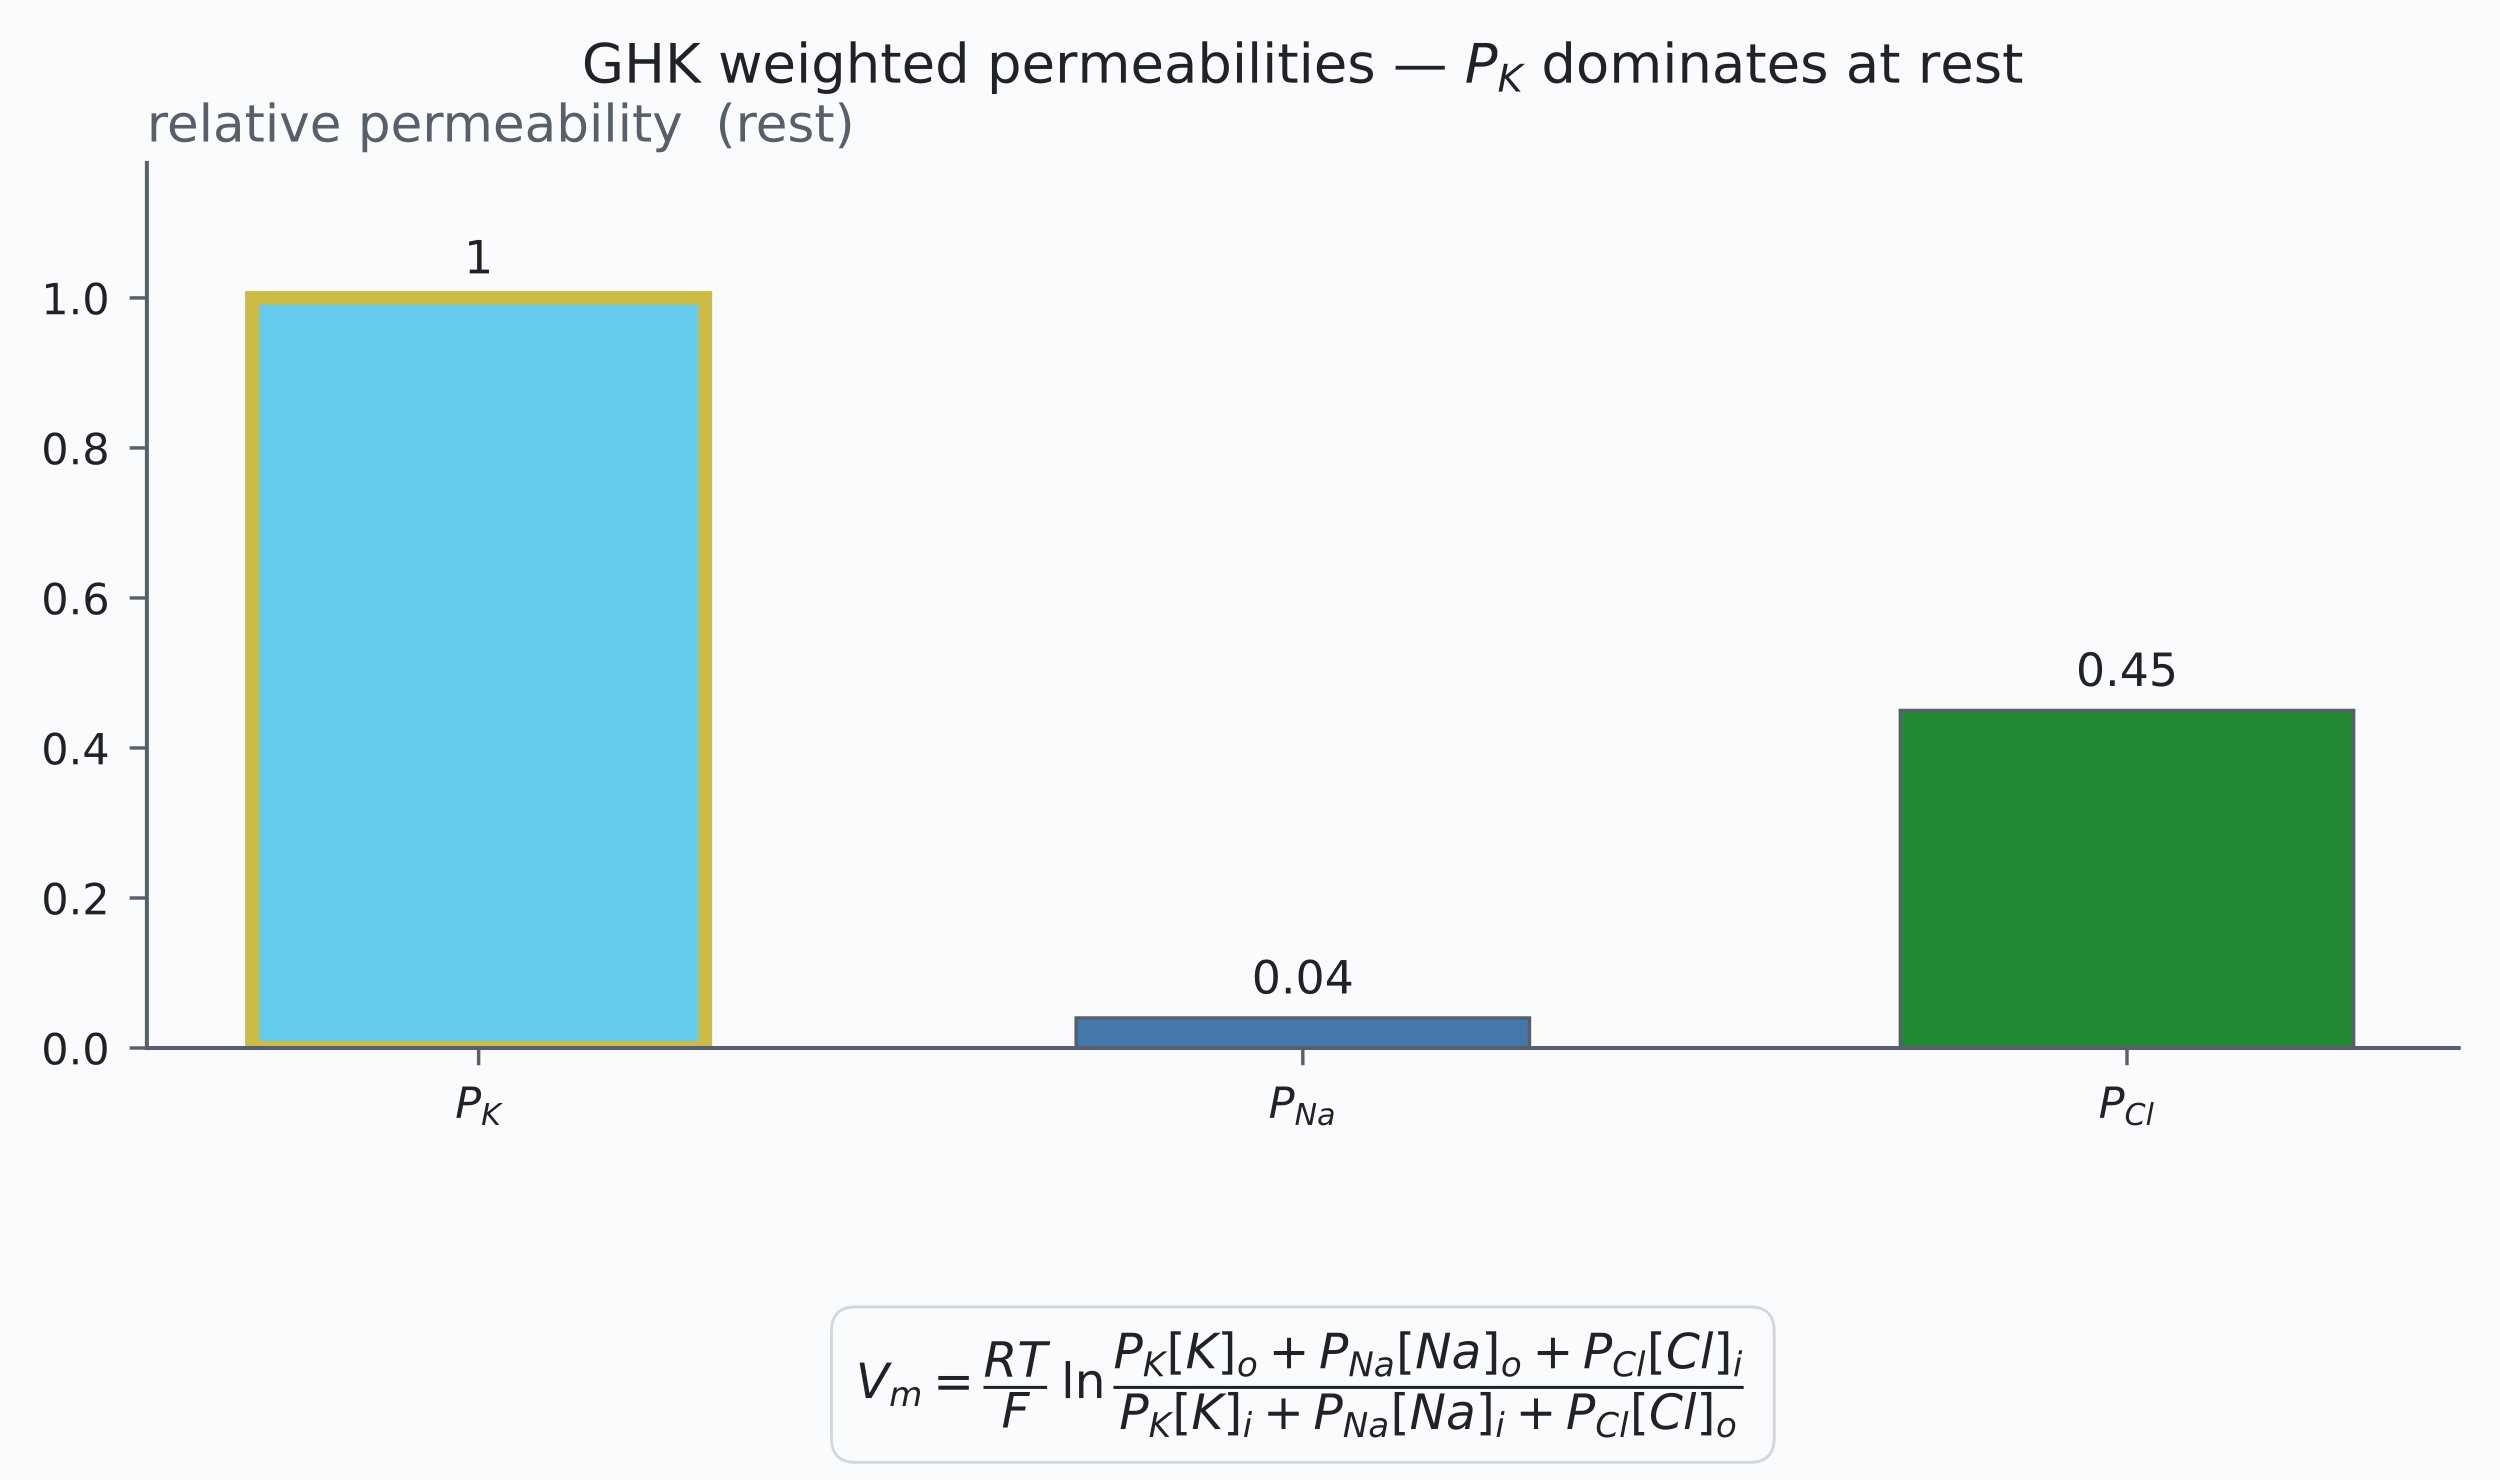
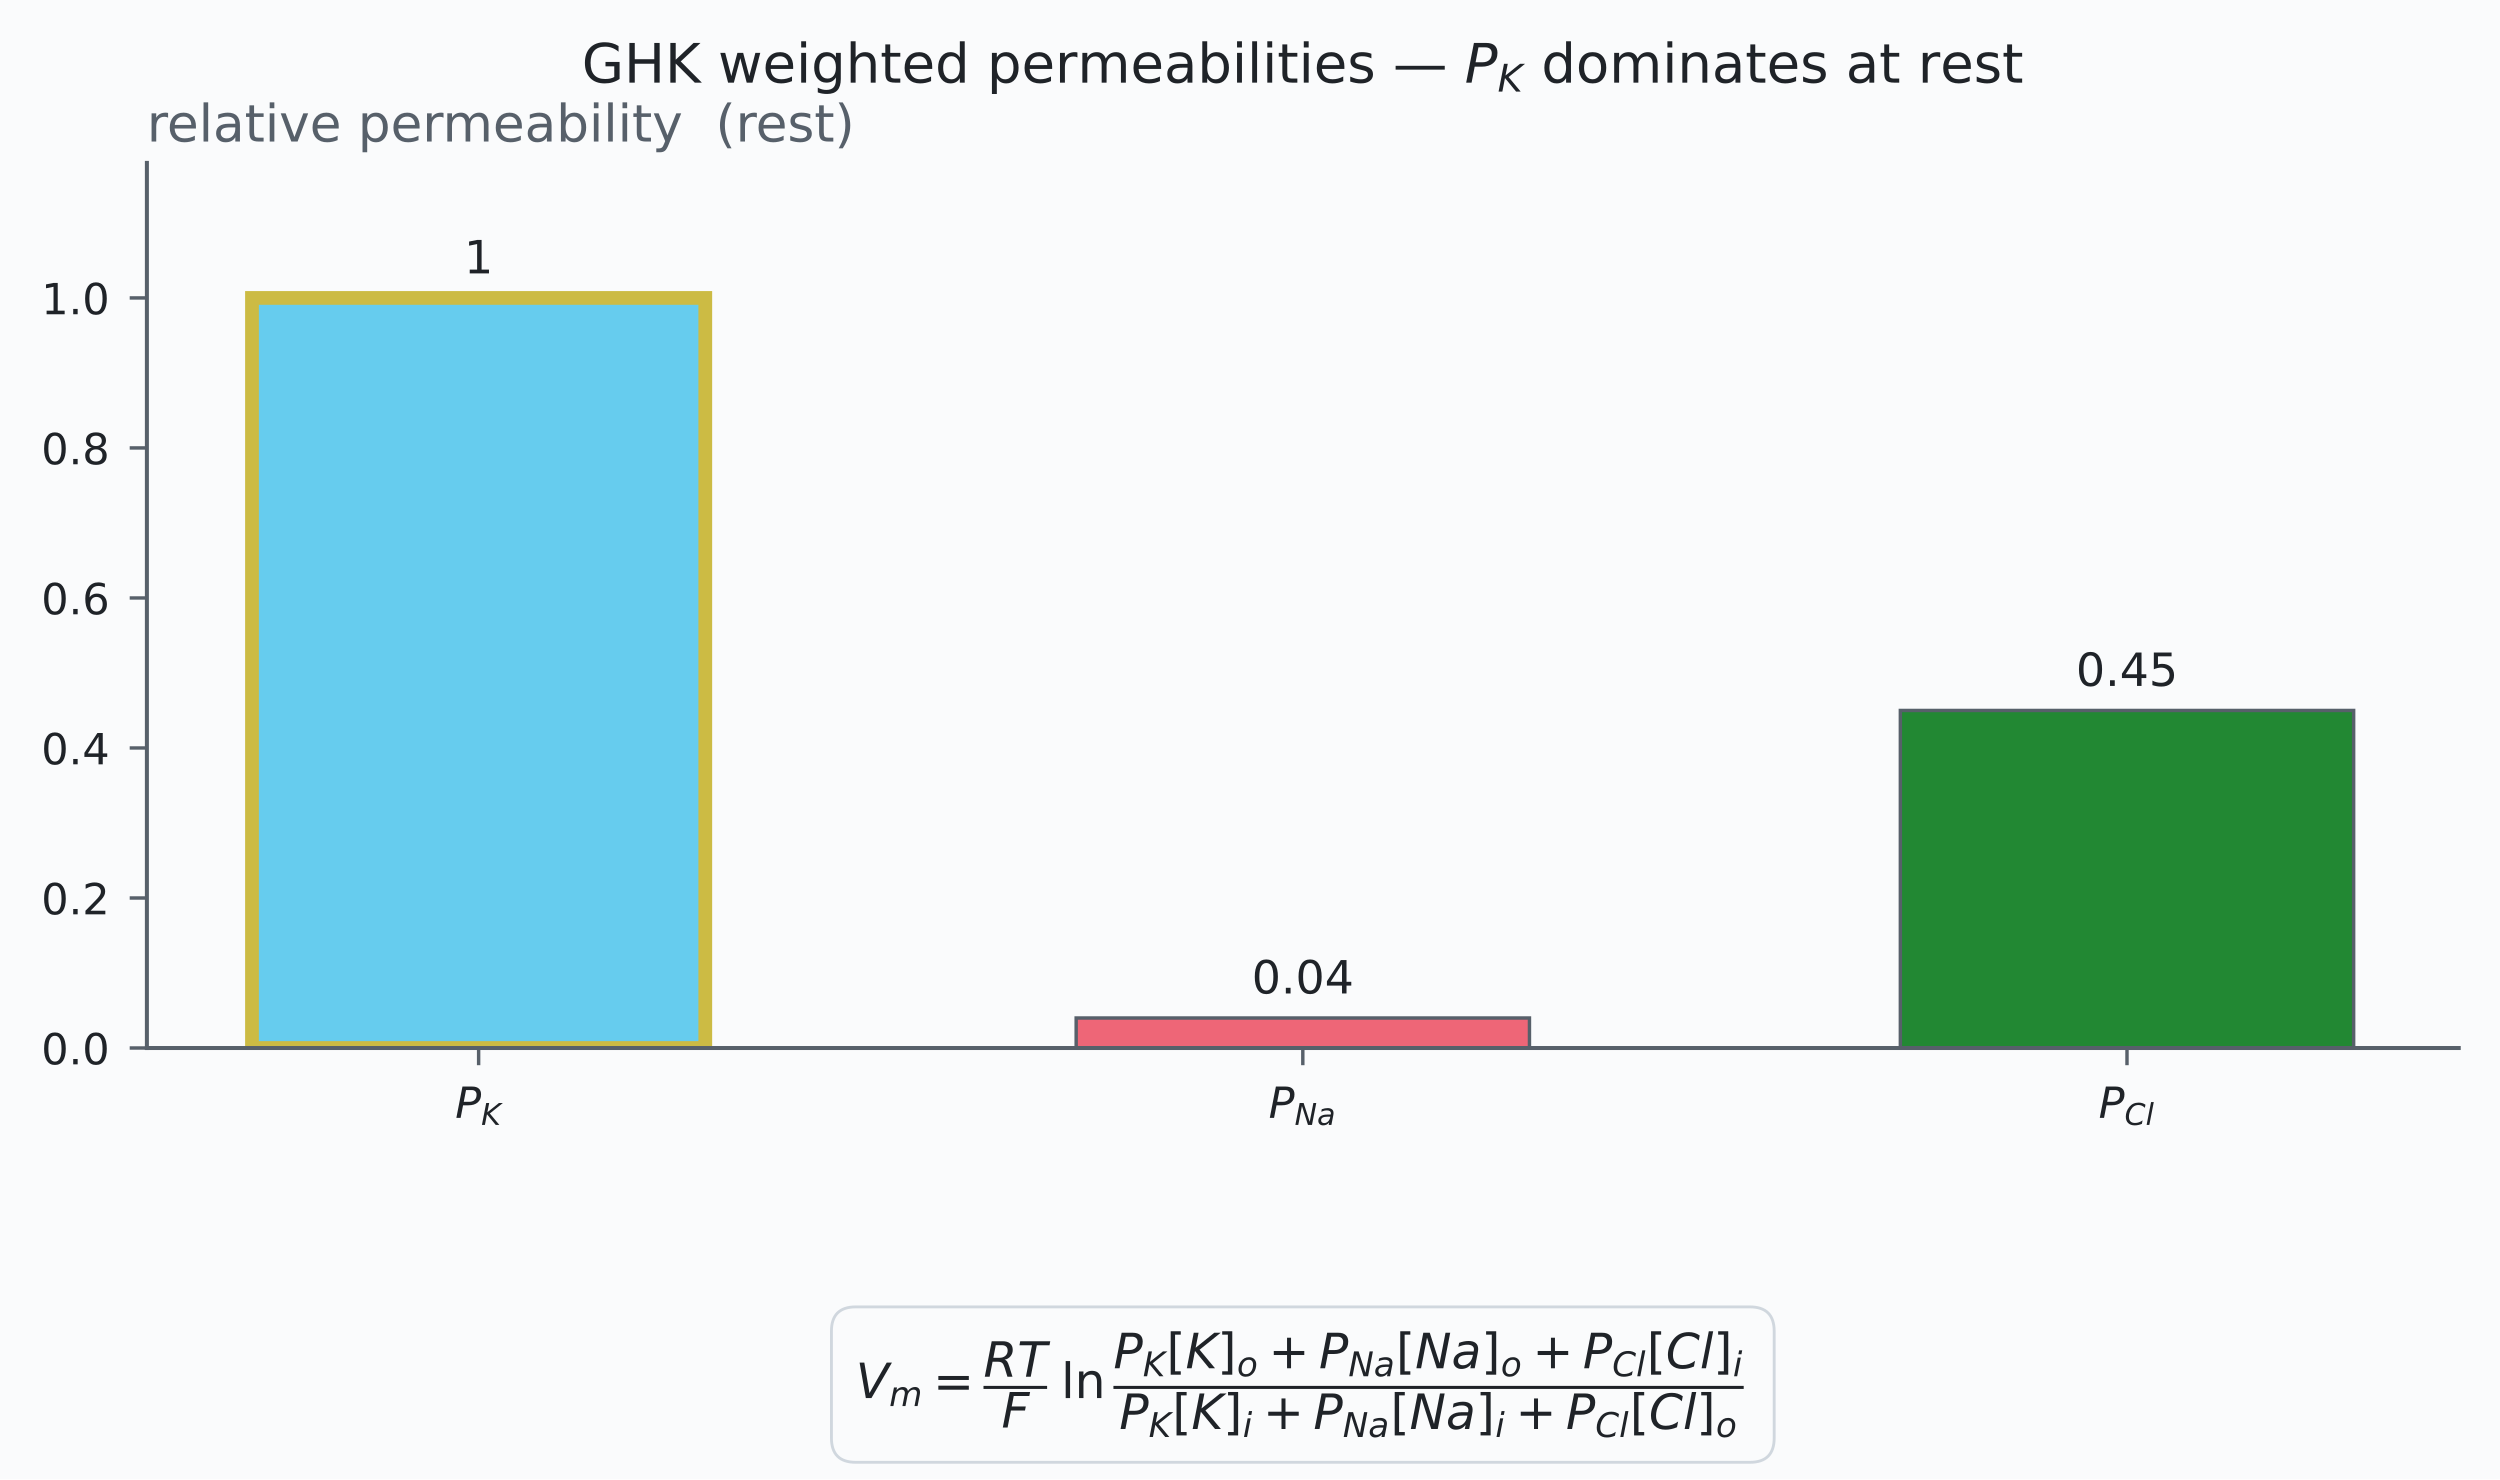
<svg xmlns="http://www.w3.org/2000/svg" xmlns:xlink="http://www.w3.org/1999/xlink" width="436.157pt" height="258.069pt" viewBox="0 0 436.157 258.069" version="1.1">
  <defs>
    <style type="text/css">*{stroke-linejoin: round; stroke-linecap: butt}</style>
  </defs>
  <g id="figure_1">
    <g id="patch_1">
      <path d="M 0 258.069  L 436.157 258.069  L 436.157 -0  L 0 -0  z " style="fill: #fafbfc" />
    </g>
    <g id="axes_1">
      <g id="patch_2">
        <path d="M 25.627 182.84  L 428.957 182.84  L 428.957 28.42  L 25.627 28.42  z " style="fill: #fafbfc" />
      </g>
      <g id="patch_3">
        <path d="M 43.961 182.84  L 123.045 182.84  L 123.045 51.976  L 43.961 51.976  z " clip-path="url(#p612a7dcbdd)" style="fill: #66ccee; stroke: #ccbb44; stroke-width: 2.4; stroke-linejoin: miter" />
      </g>
      <g id="patch_4">
-         <path d="M 187.75 182.84  L 266.835 182.84  L 266.835 177.605  L 187.75 177.605  z " clip-path="url(#p612a7dcbdd)" style="fill: #4477aa; stroke: #57606a; stroke-width: 0.6; stroke-linejoin: miter" />
+         <path d="M 187.75 182.84  L 266.835 182.84  L 266.835 177.605  L 187.75 177.605  z " clip-path="url(#p612a7dcbdd)" style="fill: #ee6677; stroke: #57606a; stroke-width: 0.6; stroke-linejoin: miter" />
      </g>
      <g id="patch_5">
        <path d="M 331.54 182.84  L 410.624 182.84  L 410.624 123.951  L 331.54 123.951  z " clip-path="url(#p612a7dcbdd)" style="fill: #228833; stroke: #57606a; stroke-width: 0.6; stroke-linejoin: miter" />
      </g>
      <g id="matplotlib.axis_1">
        <g id="xtick_1">
          <g id="line2d_1">
            <defs>
              <path id="m9a74932a47" d="M 0 0  L 0 3  " style="stroke: #57606a; stroke-width: 0.6" />
            </defs>
            <g>
              <use xlink:href="#m9a74932a47" x="83.503" y="182.84" style="fill: #57606a; stroke: #57606a; stroke-width: 0.6" />
            </g>
          </g>
          <g id="text_1">
            <g style="fill: #1f2328" transform="translate(79.41518 195.0388) scale(0.075 -0.075)">
              <defs>
                <path id="DejaVuSans-Oblique-50" d="M 1081 4666  L 2541 4666  Q 3178 4666 3512 4369  Q 3847 4072 3847 3500  Q 3847 2731 3353 2303  Q 2859 1875 1966 1875  L 1172 1875  L 806 0  L 172 0  L 1081 4666  z M 1613 4147  L 1275 2394  L 2069 2394  Q 2606 2394 2893 2669  Q 3181 2944 3181 3456  Q 3181 3784 2986 3965  Q 2791 4147 2438 4147  L 1613 4147  z " transform="scale(0.015625)" />
                <path id="DejaVuSans-Oblique-4b" d="M 1081 4666  L 1716 4666  L 1331 2700  L 3781 4666  L 4622 4666  L 1850 2438  L 3878 0  L 3109 0  L 1247 2272  L 806 0  L 172 0  L 1081 4666  z " transform="scale(0.015625)" />
              </defs>
              <use xlink:href="#DejaVuSans-Oblique-50" transform="translate(0 0.09375)" />
              <use xlink:href="#DejaVuSans-Oblique-4b" transform="translate(60.30273 -16.3125) scale(0.7)" />
            </g>
          </g>
        </g>
        <g id="xtick_2">
          <g id="line2d_2">
            <g>
              <use xlink:href="#m9a74932a47" x="227.292" y="182.84" style="fill: #57606a; stroke: #57606a; stroke-width: 0.6" />
            </g>
          </g>
          <g id="text_2">
            <g style="fill: #1f2328" transform="translate(221.3298 195.0388) scale(0.075 -0.075)">
              <defs>
                <path id="DejaVuSans-Oblique-4e" d="M 1081 4666  L 1931 4666  L 3219 666  L 4000 4666  L 4616 4666  L 3706 0  L 2853 0  L 1569 4025  L 788 0  L 172 0  L 1081 4666  z " transform="scale(0.015625)" />
                <path id="DejaVuSans-Oblique-61" d="M 3438 1997  L 3047 0  L 2472 0  L 2578 531  Q 2325 219 2001 64  Q 1678 -91 1281 -91  Q 834 -91 548 182  Q 263 456 263 884  Q 263 1497 752 1853  Q 1241 2209 2100 2209  L 2900 2209  L 2931 2363  Q 2938 2388 2941 2417  Q 2944 2447 2944 2509  Q 2944 2788 2717 2942  Q 2491 3097 2081 3097  Q 1800 3097 1504 3025  Q 1209 2953 897 2809  L 997 3341  Q 1322 3463 1633 3523  Q 1944 3584 2234 3584  Q 2853 3584 3176 3315  Q 3500 3047 3500 2534  Q 3500 2431 3484 2292  Q 3469 2153 3438 1997  z M 2816 1759  L 2241 1759  Q 1534 1759 1195 1570  Q 856 1381 856 984  Q 856 709 1029 553  Q 1203 397 1509 397  Q 1978 397 2328 733  Q 2678 1069 2791 1631  L 2816 1759  z " transform="scale(0.015625)" />
              </defs>
              <use xlink:href="#DejaVuSans-Oblique-50" transform="translate(0 0.09375)" />
              <use xlink:href="#DejaVuSans-Oblique-4e" transform="translate(60.30273 -16.3125) scale(0.7)" />
              <use xlink:href="#DejaVuSans-Oblique-61" transform="translate(112.666 -16.3125) scale(0.7)" />
            </g>
          </g>
        </g>
        <g id="xtick_3">
          <g id="line2d_3">
            <g>
              <use xlink:href="#m9a74932a47" x="371.082" y="182.84" style="fill: #57606a; stroke: #57606a; stroke-width: 0.6" />
            </g>
          </g>
          <g id="text_3">
            <g style="fill: #1f2328" transform="translate(366.132 195.0388) scale(0.075 -0.075)">
              <defs>
                <path id="DejaVuSans-Oblique-43" d="M 4447 4306  L 4319 3641  Q 4019 3944 3683 4091  Q 3347 4238 2956 4238  Q 2422 4238 2017 3981  Q 1613 3725 1319 3200  Q 1131 2863 1032 2486  Q 934 2109 934 1728  Q 934 1091 1264 756  Q 1594 422 2222 422  Q 2656 422 3056 561  Q 3456 700 3834 978  L 3688 231  Q 3316 72 2936 -9  Q 2556 -91 2175 -91  Q 1278 -91 773 396  Q 269 884 269 1753  Q 269 2309 461 2846  Q 653 3384 1013 3828  Q 1394 4300 1883 4525  Q 2372 4750 3022 4750  Q 3422 4750 3780 4639  Q 4138 4528 4447 4306  z " transform="scale(0.015625)" />
                <path id="DejaVuSans-Oblique-6c" d="M 1172 4863  L 1747 4863  L 800 0  L 225 0  L 1172 4863  z " transform="scale(0.015625)" />
              </defs>
              <use xlink:href="#DejaVuSans-Oblique-50" transform="translate(0 0.09375)" />
              <use xlink:href="#DejaVuSans-Oblique-43" transform="translate(60.30273 -16.3125) scale(0.7)" />
              <use xlink:href="#DejaVuSans-Oblique-6c" transform="translate(109.1797 -16.3125) scale(0.7)" />
            </g>
          </g>
        </g>
      </g>
      <g id="matplotlib.axis_2">
        <g id="ytick_1">
          <g id="line2d_4">
            <defs>
              <path id="m2a6ca5eb86" d="M 0 0  L -3 0  " style="stroke: #57606a; stroke-width: 0.6" />
            </defs>
            <g>
              <use xlink:href="#m2a6ca5eb86" x="25.627" y="182.84" style="fill: #57606a; stroke: #57606a; stroke-width: 0.6" />
            </g>
          </g>
          <g id="text_4">
            <g style="fill: #1f2328" transform="translate(7.2 185.6894) scale(0.075 -0.075)">
              <defs>
                <path id="DejaVuSans-30" d="M 2034 4250  Q 1547 4250 1301 3770  Q 1056 3291 1056 2328  Q 1056 1369 1301 889  Q 1547 409 2034 409  Q 2525 409 2770 889  Q 3016 1369 3016 2328  Q 3016 3291 2770 3770  Q 2525 4250 2034 4250  z M 2034 4750  Q 2819 4750 3233 4129  Q 3647 3509 3647 2328  Q 3647 1150 3233 529  Q 2819 -91 2034 -91  Q 1250 -91 836 529  Q 422 1150 422 2328  Q 422 3509 836 4129  Q 1250 4750 2034 4750  z " transform="scale(0.015625)" />
                <path id="DejaVuSans-2e" d="M 684 794  L 1344 794  L 1344 0  L 684 0  L 684 794  z " transform="scale(0.015625)" />
              </defs>
              <use xlink:href="#DejaVuSans-30" />
              <use xlink:href="#DejaVuSans-2e" transform="translate(63.62305 0)" />
              <use xlink:href="#DejaVuSans-30" transform="translate(95.41016 0)" />
            </g>
          </g>
        </g>
        <g id="ytick_2">
          <g id="line2d_5">
            <g>
              <use xlink:href="#m2a6ca5eb86" x="25.627" y="156.667" style="fill: #57606a; stroke: #57606a; stroke-width: 0.6" />
            </g>
          </g>
          <g id="text_5">
            <g style="fill: #1f2328" transform="translate(7.2 159.5165) scale(0.075 -0.075)">
              <defs>
                <path id="DejaVuSans-32" d="M 1228 531  L 3431 531  L 3431 0  L 469 0  L 469 531  Q 828 903 1448 1529  Q 2069 2156 2228 2338  Q 2531 2678 2651 2914  Q 2772 3150 2772 3378  Q 2772 3750 2511 3984  Q 2250 4219 1831 4219  Q 1534 4219 1204 4116  Q 875 4013 500 3803  L 500 4441  Q 881 4594 1212 4672  Q 1544 4750 1819 4750  Q 2544 4750 2975 4387  Q 3406 4025 3406 3419  Q 3406 3131 3298 2873  Q 3191 2616 2906 2266  Q 2828 2175 2409 1742  Q 1991 1309 1228 531  z " transform="scale(0.015625)" />
              </defs>
              <use xlink:href="#DejaVuSans-30" />
              <use xlink:href="#DejaVuSans-2e" transform="translate(63.62305 0)" />
              <use xlink:href="#DejaVuSans-32" transform="translate(95.41016 0)" />
            </g>
          </g>
        </g>
        <g id="ytick_3">
          <g id="line2d_6">
            <g>
              <use xlink:href="#m2a6ca5eb86" x="25.627" y="130.494" style="fill: #57606a; stroke: #57606a; stroke-width: 0.6" />
            </g>
          </g>
          <g id="text_6">
            <g style="fill: #1f2328" transform="translate(7.2 133.3437) scale(0.075 -0.075)">
              <defs>
                <path id="DejaVuSans-34" d="M 2419 4116  L 825 1625  L 2419 1625  L 2419 4116  z M 2253 4666  L 3047 4666  L 3047 1625  L 3713 1625  L 3713 1100  L 3047 1100  L 3047 0  L 2419 0  L 2419 1100  L 313 1100  L 313 1709  L 2253 4666  z " transform="scale(0.015625)" />
              </defs>
              <use xlink:href="#DejaVuSans-30" />
              <use xlink:href="#DejaVuSans-2e" transform="translate(63.62305 0)" />
              <use xlink:href="#DejaVuSans-34" transform="translate(95.41016 0)" />
            </g>
          </g>
        </g>
        <g id="ytick_4">
          <g id="line2d_7">
            <g>
              <use xlink:href="#m2a6ca5eb86" x="25.627" y="104.321" style="fill: #57606a; stroke: #57606a; stroke-width: 0.6" />
            </g>
          </g>
          <g id="text_7">
            <g style="fill: #1f2328" transform="translate(7.2 107.1708) scale(0.075 -0.075)">
              <defs>
                <path id="DejaVuSans-36" d="M 2113 2584  Q 1688 2584 1439 2293  Q 1191 2003 1191 1497  Q 1191 994 1439 701  Q 1688 409 2113 409  Q 2538 409 2786 701  Q 3034 994 3034 1497  Q 3034 2003 2786 2293  Q 2538 2584 2113 2584  z M 3366 4563  L 3366 3988  Q 3128 4100 2886 4159  Q 2644 4219 2406 4219  Q 1781 4219 1451 3797  Q 1122 3375 1075 2522  Q 1259 2794 1537 2939  Q 1816 3084 2150 3084  Q 2853 3084 3261 2657  Q 3669 2231 3669 1497  Q 3669 778 3244 343  Q 2819 -91 2113 -91  Q 1303 -91 875 529  Q 447 1150 447 2328  Q 447 3434 972 4092  Q 1497 4750 2381 4750  Q 2619 4750 2861 4703  Q 3103 4656 3366 4563  z " transform="scale(0.015625)" />
              </defs>
              <use xlink:href="#DejaVuSans-30" />
              <use xlink:href="#DejaVuSans-2e" transform="translate(63.62305 0)" />
              <use xlink:href="#DejaVuSans-36" transform="translate(95.41016 0)" />
            </g>
          </g>
        </g>
        <g id="ytick_5">
          <g id="line2d_8">
            <g>
              <use xlink:href="#m2a6ca5eb86" x="25.627" y="78.148" style="fill: #57606a; stroke: #57606a; stroke-width: 0.6" />
            </g>
          </g>
          <g id="text_8">
            <g style="fill: #1f2328" transform="translate(7.2 80.99789) scale(0.075 -0.075)">
              <defs>
                <path id="DejaVuSans-38" d="M 2034 2216  Q 1584 2216 1326 1975  Q 1069 1734 1069 1313  Q 1069 891 1326 650  Q 1584 409 2034 409  Q 2484 409 2743 651  Q 3003 894 3003 1313  Q 3003 1734 2745 1975  Q 2488 2216 2034 2216  z M 1403 2484  Q 997 2584 770 2862  Q 544 3141 544 3541  Q 544 4100 942 4425  Q 1341 4750 2034 4750  Q 2731 4750 3128 4425  Q 3525 4100 3525 3541  Q 3525 3141 3298 2862  Q 3072 2584 2669 2484  Q 3125 2378 3379 2068  Q 3634 1759 3634 1313  Q 3634 634 3220 271  Q 2806 -91 2034 -91  Q 1263 -91 848 271  Q 434 634 434 1313  Q 434 1759 690 2068  Q 947 2378 1403 2484  z M 1172 3481  Q 1172 3119 1398 2916  Q 1625 2713 2034 2713  Q 2441 2713 2670 2916  Q 2900 3119 2900 3481  Q 2900 3844 2670 4047  Q 2441 4250 2034 4250  Q 1625 4250 1398 4047  Q 1172 3844 1172 3481  z " transform="scale(0.015625)" />
              </defs>
              <use xlink:href="#DejaVuSans-30" />
              <use xlink:href="#DejaVuSans-2e" transform="translate(63.62305 0)" />
              <use xlink:href="#DejaVuSans-38" transform="translate(95.41016 0)" />
            </g>
          </g>
        </g>
        <g id="ytick_6">
          <g id="line2d_9">
            <g>
              <use xlink:href="#m2a6ca5eb86" x="25.627" y="51.976" style="fill: #57606a; stroke: #57606a; stroke-width: 0.6" />
            </g>
          </g>
          <g id="text_9">
            <g style="fill: #1f2328" transform="translate(7.2 54.82501) scale(0.075 -0.075)">
              <defs>
                <path id="DejaVuSans-31" d="M 794 531  L 1825 531  L 1825 4091  L 703 3866  L 703 4441  L 1819 4666  L 2450 4666  L 2450 531  L 3481 531  L 3481 0  L 794 0  L 794 531  z " transform="scale(0.015625)" />
              </defs>
              <use xlink:href="#DejaVuSans-31" />
              <use xlink:href="#DejaVuSans-2e" transform="translate(63.62305 0)" />
              <use xlink:href="#DejaVuSans-30" transform="translate(95.41016 0)" />
            </g>
          </g>
        </g>
      </g>
      <g id="patch_6">
        <path d="M 25.627 182.84  L 25.627 28.42  " style="fill: none; stroke: #57606a; stroke-width: 0.7; stroke-linejoin: miter; stroke-linecap: square" />
      </g>
      <g id="patch_7">
        <path d="M 25.627 182.84  L 428.957 182.84  " style="fill: none; stroke: #57606a; stroke-width: 0.7; stroke-linejoin: miter; stroke-linecap: square" />
      </g>
      <g id="text_10">
        <g style="fill: #1f2328" transform="translate(80.95768 47.69456) scale(0.08 -0.08)">
          <use xlink:href="#DejaVuSans-31" />
        </g>
      </g>
      <g id="text_11">
        <g style="fill: #1f2328" transform="translate(218.3861 173.3244) scale(0.08 -0.08)">
          <use xlink:href="#DejaVuSans-30" />
          <use xlink:href="#DejaVuSans-2e" transform="translate(63.62305 0)" />
          <use xlink:href="#DejaVuSans-30" transform="translate(95.41016 0)" />
          <use xlink:href="#DejaVuSans-34" transform="translate(159.0332 0)" />
        </g>
      </g>
      <g id="text_12">
        <g style="fill: #1f2328" transform="translate(362.1758 119.67) scale(0.08 -0.08)">
          <defs>
            <path id="DejaVuSans-35" d="M 691 4666  L 3169 4666  L 3169 4134  L 1269 4134  L 1269 2991  Q 1406 3038 1543 3061  Q 1681 3084 1819 3084  Q 2600 3084 3056 2656  Q 3513 2228 3513 1497  Q 3513 744 3044 326  Q 2575 -91 1722 -91  Q 1428 -91 1123 -41  Q 819 9 494 109  L 494 744  Q 775 591 1075 516  Q 1375 441 1709 441  Q 2250 441 2565 725  Q 2881 1009 2881 1497  Q 2881 1984 2565 2268  Q 2250 2553 1709 2553  Q 1456 2553 1204 2497  Q 953 2441 691 2322  L 691 4666  z " transform="scale(0.015625)" />
          </defs>
          <use xlink:href="#DejaVuSans-30" />
          <use xlink:href="#DejaVuSans-2e" transform="translate(63.62305 0)" />
          <use xlink:href="#DejaVuSans-34" transform="translate(95.41016 0)" />
          <use xlink:href="#DejaVuSans-35" transform="translate(159.0332 0)" />
        </g>
      </g>
      <g id="text_13">
        <g style="fill: #57606a" transform="translate(25.62734 24.69524) scale(0.09 -0.09)">
          <defs>
            <path id="DejaVuSans-72" d="M 2631 2963  Q 2534 3019 2420 3045  Q 2306 3072 2169 3072  Q 1681 3072 1420 2755  Q 1159 2438 1159 1844  L 1159 0  L 581 0  L 581 3500  L 1159 3500  L 1159 2956  Q 1341 3275 1631 3429  Q 1922 3584 2338 3584  Q 2397 3584 2469 3576  Q 2541 3569 2628 3553  L 2631 2963  z " transform="scale(0.015625)" />
            <path id="DejaVuSans-65" d="M 3597 1894  L 3597 1613  L 953 1613  Q 991 1019 1311 708  Q 1631 397 2203 397  Q 2534 397 2845 478  Q 3156 559 3463 722  L 3463 178  Q 3153 47 2828 -22  Q 2503 -91 2169 -91  Q 1331 -91 842 396  Q 353 884 353 1716  Q 353 2575 817 3079  Q 1281 3584 2069 3584  Q 2775 3584 3186 3129  Q 3597 2675 3597 1894  z M 3022 2063  Q 3016 2534 2758 2815  Q 2500 3097 2075 3097  Q 1594 3097 1305 2825  Q 1016 2553 972 2059  L 3022 2063  z " transform="scale(0.015625)" />
            <path id="DejaVuSans-6c" d="M 603 4863  L 1178 4863  L 1178 0  L 603 0  L 603 4863  z " transform="scale(0.015625)" />
            <path id="DejaVuSans-61" d="M 2194 1759  Q 1497 1759 1228 1600  Q 959 1441 959 1056  Q 959 750 1161 570  Q 1363 391 1709 391  Q 2188 391 2477 730  Q 2766 1069 2766 1631  L 2766 1759  L 2194 1759  z M 3341 1997  L 3341 0  L 2766 0  L 2766 531  Q 2569 213 2275 61  Q 1981 -91 1556 -91  Q 1019 -91 701 211  Q 384 513 384 1019  Q 384 1609 779 1909  Q 1175 2209 1959 2209  L 2766 2209  L 2766 2266  Q 2766 2663 2505 2880  Q 2244 3097 1772 3097  Q 1472 3097 1187 3025  Q 903 2953 641 2809  L 641 3341  Q 956 3463 1253 3523  Q 1550 3584 1831 3584  Q 2591 3584 2966 3190  Q 3341 2797 3341 1997  z " transform="scale(0.015625)" />
            <path id="DejaVuSans-74" d="M 1172 4494  L 1172 3500  L 2356 3500  L 2356 3053  L 1172 3053  L 1172 1153  Q 1172 725 1289 603  Q 1406 481 1766 481  L 2356 481  L 2356 0  L 1766 0  Q 1100 0 847 248  Q 594 497 594 1153  L 594 3053  L 172 3053  L 172 3500  L 594 3500  L 594 4494  L 1172 4494  z " transform="scale(0.015625)" />
            <path id="DejaVuSans-69" d="M 603 3500  L 1178 3500  L 1178 0  L 603 0  L 603 3500  z M 603 4863  L 1178 4863  L 1178 4134  L 603 4134  L 603 4863  z " transform="scale(0.015625)" />
            <path id="DejaVuSans-76" d="M 191 3500  L 800 3500  L 1894 563  L 2988 3500  L 3597 3500  L 2284 0  L 1503 0  L 191 3500  z " transform="scale(0.015625)" />
            <path id="DejaVuSans-20" transform="scale(0.015625)" />
            <path id="DejaVuSans-70" d="M 1159 525  L 1159 -1331  L 581 -1331  L 581 3500  L 1159 3500  L 1159 2969  Q 1341 3281 1617 3432  Q 1894 3584 2278 3584  Q 2916 3584 3314 3078  Q 3713 2572 3713 1747  Q 3713 922 3314 415  Q 2916 -91 2278 -91  Q 1894 -91 1617 61  Q 1341 213 1159 525  z M 3116 1747  Q 3116 2381 2855 2742  Q 2594 3103 2138 3103  Q 1681 3103 1420 2742  Q 1159 2381 1159 1747  Q 1159 1113 1420 752  Q 1681 391 2138 391  Q 2594 391 2855 752  Q 3116 1113 3116 1747  z " transform="scale(0.015625)" />
            <path id="DejaVuSans-6d" d="M 3328 2828  Q 3544 3216 3844 3400  Q 4144 3584 4550 3584  Q 5097 3584 5394 3201  Q 5691 2819 5691 2113  L 5691 0  L 5113 0  L 5113 2094  Q 5113 2597 4934 2840  Q 4756 3084 4391 3084  Q 3944 3084 3684 2787  Q 3425 2491 3425 1978  L 3425 0  L 2847 0  L 2847 2094  Q 2847 2600 2669 2842  Q 2491 3084 2119 3084  Q 1678 3084 1418 2786  Q 1159 2488 1159 1978  L 1159 0  L 581 0  L 581 3500  L 1159 3500  L 1159 2956  Q 1356 3278 1631 3431  Q 1906 3584 2284 3584  Q 2666 3584 2933 3390  Q 3200 3197 3328 2828  z " transform="scale(0.015625)" />
            <path id="DejaVuSans-62" d="M 3116 1747  Q 3116 2381 2855 2742  Q 2594 3103 2138 3103  Q 1681 3103 1420 2742  Q 1159 2381 1159 1747  Q 1159 1113 1420 752  Q 1681 391 2138 391  Q 2594 391 2855 752  Q 3116 1113 3116 1747  z M 1159 2969  Q 1341 3281 1617 3432  Q 1894 3584 2278 3584  Q 2916 3584 3314 3078  Q 3713 2572 3713 1747  Q 3713 922 3314 415  Q 2916 -91 2278 -91  Q 1894 -91 1617 61  Q 1341 213 1159 525  L 1159 0  L 581 0  L 581 4863  L 1159 4863  L 1159 2969  z " transform="scale(0.015625)" />
            <path id="DejaVuSans-79" d="M 2059 -325  Q 1816 -950 1584 -1140  Q 1353 -1331 966 -1331  L 506 -1331  L 506 -850  L 844 -850  Q 1081 -850 1212 -737  Q 1344 -625 1503 -206  L 1606 56  L 191 3500  L 800 3500  L 1894 763  L 2988 3500  L 3597 3500  L 2059 -325  z " transform="scale(0.015625)" />
            <path id="DejaVuSans-28" d="M 1984 4856  Q 1566 4138 1362 3434  Q 1159 2731 1159 2009  Q 1159 1288 1364 580  Q 1569 -128 1984 -844  L 1484 -844  Q 1016 -109 783 600  Q 550 1309 550 2009  Q 550 2706 781 3412  Q 1013 4119 1484 4856  L 1984 4856  z " transform="scale(0.015625)" />
            <path id="DejaVuSans-73" d="M 2834 3397  L 2834 2853  Q 2591 2978 2328 3040  Q 2066 3103 1784 3103  Q 1356 3103 1142 2972  Q 928 2841 928 2578  Q 928 2378 1081 2264  Q 1234 2150 1697 2047  L 1894 2003  Q 2506 1872 2764 1633  Q 3022 1394 3022 966  Q 3022 478 2636 193  Q 2250 -91 1575 -91  Q 1294 -91 989 -36  Q 684 19 347 128  L 347 722  Q 666 556 975 473  Q 1284 391 1588 391  Q 1994 391 2212 530  Q 2431 669 2431 922  Q 2431 1156 2273 1281  Q 2116 1406 1581 1522  L 1381 1569  Q 847 1681 609 1914  Q 372 2147 372 2553  Q 372 3047 722 3315  Q 1072 3584 1716 3584  Q 2034 3584 2315 3537  Q 2597 3491 2834 3397  z " transform="scale(0.015625)" />
            <path id="DejaVuSans-29" d="M 513 4856  L 1013 4856  Q 1481 4119 1714 3412  Q 1947 2706 1947 2009  Q 1947 1309 1714 600  Q 1481 -109 1013 -844  L 513 -844  Q 928 -128 1133 580  Q 1338 1288 1338 2009  Q 1338 2731 1133 3434  Q 928 4138 513 4856  z " transform="scale(0.015625)" />
          </defs>
          <use xlink:href="#DejaVuSans-72" />
          <use xlink:href="#DejaVuSans-65" transform="translate(38.86328 0)" />
          <use xlink:href="#DejaVuSans-6c" transform="translate(100.3867 0)" />
          <use xlink:href="#DejaVuSans-61" transform="translate(128.1699 0)" />
          <use xlink:href="#DejaVuSans-74" transform="translate(189.4492 0)" />
          <use xlink:href="#DejaVuSans-69" transform="translate(228.6582 0)" />
          <use xlink:href="#DejaVuSans-76" transform="translate(256.4414 0)" />
          <use xlink:href="#DejaVuSans-65" transform="translate(315.6211 0)" />
          <use xlink:href="#DejaVuSans-20" transform="translate(377.1445 0)" />
          <use xlink:href="#DejaVuSans-70" transform="translate(408.9316 0)" />
          <use xlink:href="#DejaVuSans-65" transform="translate(472.4082 0)" />
          <use xlink:href="#DejaVuSans-72" transform="translate(533.9316 0)" />
          <use xlink:href="#DejaVuSans-6d" transform="translate(573.2949 0)" />
          <use xlink:href="#DejaVuSans-65" transform="translate(670.707 0)" />
          <use xlink:href="#DejaVuSans-61" transform="translate(732.2305 0)" />
          <use xlink:href="#DejaVuSans-62" transform="translate(793.5098 0)" />
          <use xlink:href="#DejaVuSans-69" transform="translate(856.9863 0)" />
          <use xlink:href="#DejaVuSans-6c" transform="translate(884.7695 0)" />
          <use xlink:href="#DejaVuSans-69" transform="translate(912.5527 0)" />
          <use xlink:href="#DejaVuSans-74" transform="translate(940.3359 0)" />
          <use xlink:href="#DejaVuSans-79" transform="translate(979.5449 0)" />
          <use xlink:href="#DejaVuSans-20" transform="translate(1038.725 0)" />
          <use xlink:href="#DejaVuSans-20" transform="translate(1070.512 0)" />
          <use xlink:href="#DejaVuSans-28" transform="translate(1102.299 0)" />
          <use xlink:href="#DejaVuSans-72" transform="translate(1141.312 0)" />
          <use xlink:href="#DejaVuSans-65" transform="translate(1180.176 0)" />
          <use xlink:href="#DejaVuSans-73" transform="translate(1241.699 0)" />
          <use xlink:href="#DejaVuSans-74" transform="translate(1293.799 0)" />
          <use xlink:href="#DejaVuSans-29" transform="translate(1333.008 0)" />
        </g>
      </g>
      <g id="text_14">
        <g id="patch_8">
          <path d="M 149.305 255.119  L 305.28 255.119  Q 309.53 255.119 309.53 250.869  L 309.53 232.254  Q 309.53 228.004 305.28 228.004  L 149.305 228.004  Q 145.055 228.004 145.055 232.254  L 145.055 250.869  Q 145.055 255.119 149.305 255.119  z " style="fill: #fafbfc; stroke: #d0d7de; stroke-width: 0.5; stroke-linejoin: miter" />
        </g>
        <g style="fill: #1f2328" transform="translate(149.3048 243.9844) scale(0.085 -0.085)">
          <defs>
            <path id="DejaVuSans-Oblique-56" d="M 1319 0  L 500 4666  L 1119 4666  L 1797 653  L 4063 4666  L 4750 4666  L 2053 0  L 1319 0  z " transform="scale(0.015625)" />
            <path id="DejaVuSans-Oblique-6d" d="M 5747 2113  L 5338 0  L 4763 0  L 5166 2094  Q 5191 2228 5203 2325  Q 5216 2422 5216 2491  Q 5216 2772 5059 2928  Q 4903 3084 4622 3084  Q 4203 3084 3875 2770  Q 3547 2456 3450 1953  L 3066 0  L 2491 0  L 2900 2094  Q 2925 2209 2937 2307  Q 2950 2406 2950 2484  Q 2950 2769 2794 2926  Q 2638 3084 2363 3084  Q 1938 3084 1609 2770  Q 1281 2456 1184 1953  L 800 0  L 225 0  L 909 3500  L 1484 3500  L 1375 2956  Q 1609 3263 1923 3423  Q 2238 3584 2597 3584  Q 2978 3584 3223 3384  Q 3469 3184 3519 2828  Q 3781 3197 4126 3390  Q 4472 3584 4856 3584  Q 5306 3584 5551 3325  Q 5797 3066 5797 2591  Q 5797 2488 5784 2364  Q 5772 2241 5747 2113  z " transform="scale(0.015625)" />
            <path id="DejaVuSans-3d" d="M 678 2906  L 4684 2906  L 4684 2381  L 678 2381  L 678 2906  z M 678 1631  L 4684 1631  L 4684 1100  L 678 1100  L 678 1631  z " transform="scale(0.015625)" />
            <path id="DejaVuSans-Oblique-52" d="M 1613 4147  L 1294 2491  L 2106 2491  Q 2584 2491 2879 2755  Q 3175 3019 3175 3444  Q 3175 3784 2976 3965  Q 2778 4147 2406 4147  L 1613 4147  z M 2772 2241  Q 2972 2194 3105 2009  Q 3238 1825 3413 1275  L 3809 0  L 3144 0  L 2778 1197  Q 2638 1659 2453 1815  Q 2269 1972 1888 1972  L 1191 1972  L 806 0  L 172 0  L 1081 4666  L 2503 4666  Q 3150 4666 3495 4373  Q 3841 4081 3841 3531  Q 3841 3044 3547 2687  Q 3253 2331 2772 2241  z " transform="scale(0.015625)" />
            <path id="DejaVuSans-Oblique-54" d="M 378 4666  L 4325 4666  L 4225 4134  L 2559 4134  L 1759 0  L 1125 0  L 1925 4134  L 275 4134  L 378 4666  z " transform="scale(0.015625)" />
            <path id="DejaVuSans-Oblique-46" d="M 1081 4666  L 3756 4666  L 3653 4134  L 1606 4134  L 1338 2759  L 3188 2759  L 3084 2228  L 1234 2228  L 800 0  L 172 0  L 1081 4666  z " transform="scale(0.015625)" />
            <path id="DejaVuSans-6e" d="M 3513 2113  L 3513 0  L 2938 0  L 2938 2094  Q 2938 2591 2744 2837  Q 2550 3084 2163 3084  Q 1697 3084 1428 2787  Q 1159 2491 1159 1978  L 1159 0  L 581 0  L 581 3500  L 1159 3500  L 1159 2956  Q 1366 3272 1645 3428  Q 1925 3584 2291 3584  Q 2894 3584 3203 3211  Q 3513 2838 3513 2113  z " transform="scale(0.015625)" />
            <path id="DejaVuSans-5b" d="M 550 4863  L 1875 4863  L 1875 4416  L 1125 4416  L 1125 -397  L 1875 -397  L 1875 -844  L 550 -844  L 550 4863  z " transform="scale(0.015625)" />
            <path id="DejaVuSans-5d" d="M 1947 4863  L 1947 -844  L 622 -844  L 622 -397  L 1369 -397  L 1369 4416  L 622 4416  L 622 4863  L 1947 4863  z " transform="scale(0.015625)" />
            <path id="DejaVuSans-Oblique-6f" d="M 1625 -91  Q 1009 -91 651 289  Q 294 669 294 1325  Q 294 1706 417 2101  Q 541 2497 738 2766  Q 1047 3184 1428 3384  Q 1809 3584 2291 3584  Q 2888 3584 3255 3212  Q 3622 2841 3622 2241  Q 3622 1825 3500 1412  Q 3378 1000 3181 728  Q 2875 309 2494 109  Q 2113 -91 1625 -91  z M 891 1344  Q 891 869 1089 633  Q 1288 397 1691 397  Q 2269 397 2648 901  Q 3028 1406 3028 2181  Q 3028 2634 2825 2865  Q 2622 3097 2228 3097  Q 1903 3097 1650 2945  Q 1397 2794 1197 2484  Q 1050 2253 970 1956  Q 891 1659 891 1344  z " transform="scale(0.015625)" />
            <path id="DejaVuSans-2b" d="M 2944 4013  L 2944 2272  L 4684 2272  L 4684 1741  L 2944 1741  L 2944 0  L 2419 0  L 2419 1741  L 678 1741  L 678 2272  L 2419 2272  L 2419 4013  L 2944 4013  z " transform="scale(0.015625)" />
            <path id="DejaVuSans-Oblique-69" d="M 1172 4863  L 1747 4863  L 1606 4134  L 1031 4134  L 1172 4863  z M 909 3500  L 1484 3500  L 800 0  L 225 0  L 909 3500  z " transform="scale(0.015625)" />
          </defs>
          <use xlink:href="#DejaVuSans-Oblique-56" transform="translate(0 0.817187)" />
          <use xlink:href="#DejaVuSans-Oblique-6d" transform="translate(68.4082 -15.58906) scale(0.7)" />
          <use xlink:href="#DejaVuSans-3d" transform="translate(158.8135 0.817187)" />
          <use xlink:href="#DejaVuSans-Oblique-52" transform="translate(262.085 44.61406)" />
          <use xlink:href="#DejaVuSans-Oblique-54" transform="translate(331.5674 44.61406)" />
          <use xlink:href="#DejaVuSans-Oblique-46" transform="translate(299.085 -59.54219)" />
          <use xlink:href="#DejaVuSans-6c" transform="translate(421.387 0.817187)" />
          <use xlink:href="#DejaVuSans-6e" transform="translate(449.1702 0.817187)" />
          <use xlink:href="#DejaVuSans-Oblique-50" transform="translate(528.7848 62.01562)" />
          <use xlink:href="#DejaVuSans-Oblique-4b" transform="translate(589.0876 45.60938) scale(0.7)" />
          <use xlink:href="#DejaVuSans-5b" transform="translate(637.7253 62.01562)" />
          <use xlink:href="#DejaVuSans-Oblique-4b" transform="translate(676.7389 62.01562)" />
          <use xlink:href="#DejaVuSans-5d" transform="translate(742.3151 62.01562)" />
          <use xlink:href="#DejaVuSans-Oblique-6f" transform="translate(782.2858 45.60938) scale(0.7)" />
          <use xlink:href="#DejaVuSans-2b" transform="translate(847.3298 62.01562)" />
          <use xlink:href="#DejaVuSans-Oblique-50" transform="translate(950.6012 62.01562)" />
          <use xlink:href="#DejaVuSans-Oblique-4e" transform="translate(1010.904 45.60938) scale(0.7)" />
          <use xlink:href="#DejaVuSans-Oblique-61" transform="translate(1063.267 45.60938) scale(0.7)" />
          <use xlink:href="#DejaVuSans-5b" transform="translate(1108.897 62.01562)" />
          <use xlink:href="#DejaVuSans-Oblique-4e" transform="translate(1147.911 62.01562)" />
          <use xlink:href="#DejaVuSans-Oblique-61" transform="translate(1222.715 62.01562)" />
          <use xlink:href="#DejaVuSans-5d" transform="translate(1283.995 62.01562)" />
          <use xlink:href="#DejaVuSans-Oblique-6f" transform="translate(1323.965 45.60938) scale(0.7)" />
          <use xlink:href="#DejaVuSans-2b" transform="translate(1389.009 62.01562)" />
          <use xlink:href="#DejaVuSans-Oblique-50" transform="translate(1492.281 62.01562)" />
          <use xlink:href="#DejaVuSans-Oblique-43" transform="translate(1552.584 45.60938) scale(0.7)" />
          <use xlink:href="#DejaVuSans-Oblique-6c" transform="translate(1601.461 45.60938) scale(0.7)" />
          <use xlink:href="#DejaVuSans-5b" transform="translate(1623.643 62.01562)" />
          <use xlink:href="#DejaVuSans-Oblique-43" transform="translate(1662.657 62.01562)" />
          <use xlink:href="#DejaVuSans-Oblique-6c" transform="translate(1732.481 62.01562)" />
          <use xlink:href="#DejaVuSans-5d" transform="translate(1760.264 62.01562)" />
          <use xlink:href="#DejaVuSans-Oblique-69" transform="translate(1800.235 45.60938) scale(0.7)" />
          <use xlink:href="#DejaVuSans-Oblique-50" transform="translate(540.7848 -62.62031)" />
          <use xlink:href="#DejaVuSans-Oblique-4b" transform="translate(601.0876 -79.02656) scale(0.7)" />
          <use xlink:href="#DejaVuSans-5b" transform="translate(649.7253 -62.62031)" />
          <use xlink:href="#DejaVuSans-Oblique-4b" transform="translate(688.7389 -62.62031)" />
          <use xlink:href="#DejaVuSans-5d" transform="translate(754.3151 -62.62031)" />
          <use xlink:href="#DejaVuSans-Oblique-69" transform="translate(794.2858 -79.02656) scale(0.7)" />
          <use xlink:href="#DejaVuSans-2b" transform="translate(835.9508 -62.62031)" />
          <use xlink:href="#DejaVuSans-Oblique-50" transform="translate(939.2223 -62.62031)" />
          <use xlink:href="#DejaVuSans-Oblique-4e" transform="translate(999.5251 -79.02656) scale(0.7)" />
          <use xlink:href="#DejaVuSans-Oblique-61" transform="translate(1051.888 -79.02656) scale(0.7)" />
          <use xlink:href="#DejaVuSans-5b" transform="translate(1097.518 -62.62031)" />
          <use xlink:href="#DejaVuSans-Oblique-4e" transform="translate(1136.532 -62.62031)" />
          <use xlink:href="#DejaVuSans-Oblique-61" transform="translate(1211.337 -62.62031)" />
          <use xlink:href="#DejaVuSans-5d" transform="translate(1272.616 -62.62031)" />
          <use xlink:href="#DejaVuSans-Oblique-69" transform="translate(1312.587 -79.02656) scale(0.7)" />
          <use xlink:href="#DejaVuSans-2b" transform="translate(1354.252 -62.62031)" />
          <use xlink:href="#DejaVuSans-Oblique-50" transform="translate(1457.523 -62.62031)" />
          <use xlink:href="#DejaVuSans-Oblique-43" transform="translate(1517.826 -79.02656) scale(0.7)" />
          <use xlink:href="#DejaVuSans-Oblique-6c" transform="translate(1566.703 -79.02656) scale(0.7)" />
          <use xlink:href="#DejaVuSans-5b" transform="translate(1588.885 -62.62031)" />
          <use xlink:href="#DejaVuSans-Oblique-43" transform="translate(1627.899 -62.62031)" />
          <use xlink:href="#DejaVuSans-Oblique-6c" transform="translate(1697.723 -62.62031)" />
          <use xlink:href="#DejaVuSans-5d" transform="translate(1725.507 -62.62031)" />
          <use xlink:href="#DejaVuSans-Oblique-6f" transform="translate(1765.477 -79.02656) scale(0.7)" />
          <path d="M 262.085 19.614  L 262.085 25.864  L 392.651 25.864  L 392.651 19.614  L 262.085 19.614  z " />
          <path d="M 528.785 19.614  L 528.785 25.864  L 1822.418 25.864  L 1822.418 19.614  L 528.785 19.614  z " />
        </g>
      </g>
      <g id="text_15">
        <g style="fill: #1f2328" transform="translate(101.5123 14.42) scale(0.095 -0.095)">
          <defs>
            <path id="DejaVuSans-47" d="M 3809 666  L 3809 1919  L 2778 1919  L 2778 2438  L 4434 2438  L 4434 434  Q 4069 175 3628 42  Q 3188 -91 2688 -91  Q 1594 -91 976 548  Q 359 1188 359 2328  Q 359 3472 976 4111  Q 1594 4750 2688 4750  Q 3144 4750 3555 4637  Q 3966 4525 4313 4306  L 4313 3634  Q 3963 3931 3569 4081  Q 3175 4231 2741 4231  Q 1884 4231 1454 3753  Q 1025 3275 1025 2328  Q 1025 1384 1454 906  Q 1884 428 2741 428  Q 3075 428 3337 486  Q 3600 544 3809 666  z " transform="scale(0.015625)" />
            <path id="DejaVuSans-48" d="M 628 4666  L 1259 4666  L 1259 2753  L 3553 2753  L 3553 4666  L 4184 4666  L 4184 0  L 3553 0  L 3553 2222  L 1259 2222  L 1259 0  L 628 0  L 628 4666  z " transform="scale(0.015625)" />
            <path id="DejaVuSans-4b" d="M 628 4666  L 1259 4666  L 1259 2694  L 3353 4666  L 4166 4666  L 1850 2491  L 4331 0  L 3500 0  L 1259 2247  L 1259 0  L 628 0  L 628 4666  z " transform="scale(0.015625)" />
            <path id="DejaVuSans-77" d="M 269 3500  L 844 3500  L 1563 769  L 2278 3500  L 2956 3500  L 3675 769  L 4391 3500  L 4966 3500  L 4050 0  L 3372 0  L 2619 2869  L 1863 0  L 1184 0  L 269 3500  z " transform="scale(0.015625)" />
            <path id="DejaVuSans-67" d="M 2906 1791  Q 2906 2416 2648 2759  Q 2391 3103 1925 3103  Q 1463 3103 1205 2759  Q 947 2416 947 1791  Q 947 1169 1205 825  Q 1463 481 1925 481  Q 2391 481 2648 825  Q 2906 1169 2906 1791  z M 3481 434  Q 3481 -459 3084 -895  Q 2688 -1331 1869 -1331  Q 1566 -1331 1297 -1286  Q 1028 -1241 775 -1147  L 775 -588  Q 1028 -725 1275 -790  Q 1522 -856 1778 -856  Q 2344 -856 2625 -561  Q 2906 -266 2906 331  L 2906 616  Q 2728 306 2450 153  Q 2172 0 1784 0  Q 1141 0 747 490  Q 353 981 353 1791  Q 353 2603 747 3093  Q 1141 3584 1784 3584  Q 2172 3584 2450 3431  Q 2728 3278 2906 2969  L 2906 3500  L 3481 3500  L 3481 434  z " transform="scale(0.015625)" />
            <path id="DejaVuSans-68" d="M 3513 2113  L 3513 0  L 2938 0  L 2938 2094  Q 2938 2591 2744 2837  Q 2550 3084 2163 3084  Q 1697 3084 1428 2787  Q 1159 2491 1159 1978  L 1159 0  L 581 0  L 581 4863  L 1159 4863  L 1159 2956  Q 1366 3272 1645 3428  Q 1925 3584 2291 3584  Q 2894 3584 3203 3211  Q 3513 2838 3513 2113  z " transform="scale(0.015625)" />
            <path id="DejaVuSans-64" d="M 2906 2969  L 2906 4863  L 3481 4863  L 3481 0  L 2906 0  L 2906 525  Q 2725 213 2448 61  Q 2172 -91 1784 -91  Q 1150 -91 751 415  Q 353 922 353 1747  Q 353 2572 751 3078  Q 1150 3584 1784 3584  Q 2172 3584 2448 3432  Q 2725 3281 2906 2969  z M 947 1747  Q 947 1113 1208 752  Q 1469 391 1925 391  Q 2381 391 2643 752  Q 2906 1113 2906 1747  Q 2906 2381 2643 2742  Q 2381 3103 1925 3103  Q 1469 3103 1208 2742  Q 947 2381 947 1747  z " transform="scale(0.015625)" />
            <path id="DejaVuSansDisplay-2014" d="M 313 1978  L 6088 1978  L 6088 1528  L 313 1528  L 313 1978  z " transform="scale(0.015625)" />
            <path id="DejaVuSans-6f" d="M 1959 3097  Q 1497 3097 1228 2736  Q 959 2375 959 1747  Q 959 1119 1226 758  Q 1494 397 1959 397  Q 2419 397 2687 759  Q 2956 1122 2956 1747  Q 2956 2369 2687 2733  Q 2419 3097 1959 3097  z M 1959 3584  Q 2709 3584 3137 3096  Q 3566 2609 3566 1747  Q 3566 888 3137 398  Q 2709 -91 1959 -91  Q 1206 -91 779 398  Q 353 888 353 1747  Q 353 2609 779 3096  Q 1206 3584 1959 3584  z " transform="scale(0.015625)" />
          </defs>
          <use xlink:href="#DejaVuSans-47" transform="translate(0 0.015625)" />
          <use xlink:href="#DejaVuSans-48" transform="translate(77.49023 0.015625)" />
          <use xlink:href="#DejaVuSans-4b" transform="translate(152.6855 0.015625)" />
          <use xlink:href="#DejaVuSans-20" transform="translate(218.2617 0.015625)" />
          <use xlink:href="#DejaVuSans-77" transform="translate(250.0488 0.015625)" />
          <use xlink:href="#DejaVuSans-65" transform="translate(331.8359 0.015625)" />
          <use xlink:href="#DejaVuSans-69" transform="translate(393.3594 0.015625)" />
          <use xlink:href="#DejaVuSans-67" transform="translate(421.1426 0.015625)" />
          <use xlink:href="#DejaVuSans-68" transform="translate(484.6191 0.015625)" />
          <use xlink:href="#DejaVuSans-74" transform="translate(547.998 0.015625)" />
          <use xlink:href="#DejaVuSans-65" transform="translate(587.207 0.015625)" />
          <use xlink:href="#DejaVuSans-64" transform="translate(648.7305 0.015625)" />
          <use xlink:href="#DejaVuSans-20" transform="translate(712.207 0.015625)" />
          <use xlink:href="#DejaVuSans-70" transform="translate(743.9941 0.015625)" />
          <use xlink:href="#DejaVuSans-65" transform="translate(807.4707 0.015625)" />
          <use xlink:href="#DejaVuSans-72" transform="translate(868.9941 0.015625)" />
          <use xlink:href="#DejaVuSans-6d" transform="translate(910.1074 0.015625)" />
          <use xlink:href="#DejaVuSans-65" transform="translate(1007.52 0.015625)" />
          <use xlink:href="#DejaVuSans-61" transform="translate(1069.043 0.015625)" />
          <use xlink:href="#DejaVuSans-62" transform="translate(1130.322 0.015625)" />
          <use xlink:href="#DejaVuSans-69" transform="translate(1193.799 0.015625)" />
          <use xlink:href="#DejaVuSans-6c" transform="translate(1221.582 0.015625)" />
          <use xlink:href="#DejaVuSans-69" transform="translate(1249.365 0.015625)" />
          <use xlink:href="#DejaVuSans-74" transform="translate(1277.148 0.015625)" />
          <use xlink:href="#DejaVuSans-69" transform="translate(1316.357 0.015625)" />
          <use xlink:href="#DejaVuSans-65" transform="translate(1344.141 0.015625)" />
          <use xlink:href="#DejaVuSans-73" transform="translate(1405.664 0.015625)" />
          <use xlink:href="#DejaVuSans-20" transform="translate(1457.764 0.015625)" />
          <use xlink:href="#DejaVuSansDisplay-2014" transform="translate(1489.551 0.015625)" />
          <use xlink:href="#DejaVuSans-20" transform="translate(1589.551 0.015625)" />
          <use xlink:href="#DejaVuSans-Oblique-50" transform="translate(1621.338 0.015625)" />
          <use xlink:href="#DejaVuSans-Oblique-4b" transform="translate(1681.641 -16.39062) scale(0.7)" />
          <use xlink:href="#DejaVuSans-20" transform="translate(1730.278 0.015625)" />
          <use xlink:href="#DejaVuSans-64" transform="translate(1762.065 0.015625)" />
          <use xlink:href="#DejaVuSans-6f" transform="translate(1825.542 0.015625)" />
          <use xlink:href="#DejaVuSans-6d" transform="translate(1886.724 0.015625)" />
          <use xlink:href="#DejaVuSans-69" transform="translate(1984.136 0.015625)" />
          <use xlink:href="#DejaVuSans-6e" transform="translate(2011.919 0.015625)" />
          <use xlink:href="#DejaVuSans-61" transform="translate(2075.298 0.015625)" />
          <use xlink:href="#DejaVuSans-74" transform="translate(2136.577 0.015625)" />
          <use xlink:href="#DejaVuSans-65" transform="translate(2175.786 0.015625)" />
          <use xlink:href="#DejaVuSans-73" transform="translate(2237.31 0.015625)" />
          <use xlink:href="#DejaVuSans-20" transform="translate(2289.409 0.015625)" />
          <use xlink:href="#DejaVuSans-61" transform="translate(2321.196 0.015625)" />
          <use xlink:href="#DejaVuSans-74" transform="translate(2382.476 0.015625)" />
          <use xlink:href="#DejaVuSans-20" transform="translate(2421.685 0.015625)" />
          <use xlink:href="#DejaVuSans-72" transform="translate(2453.472 0.015625)" />
          <use xlink:href="#DejaVuSans-65" transform="translate(2494.585 0.015625)" />
          <use xlink:href="#DejaVuSans-73" transform="translate(2556.108 0.015625)" />
          <use xlink:href="#DejaVuSans-74" transform="translate(2608.208 0.015625)" />
        </g>
      </g>
    </g>
  </g>
  <defs>
    <clipPath id="p612a7dcbdd">
      <rect x="25.627" y="28.42" width="403.33" height="154.42" />
    </clipPath>
  </defs>
</svg>
